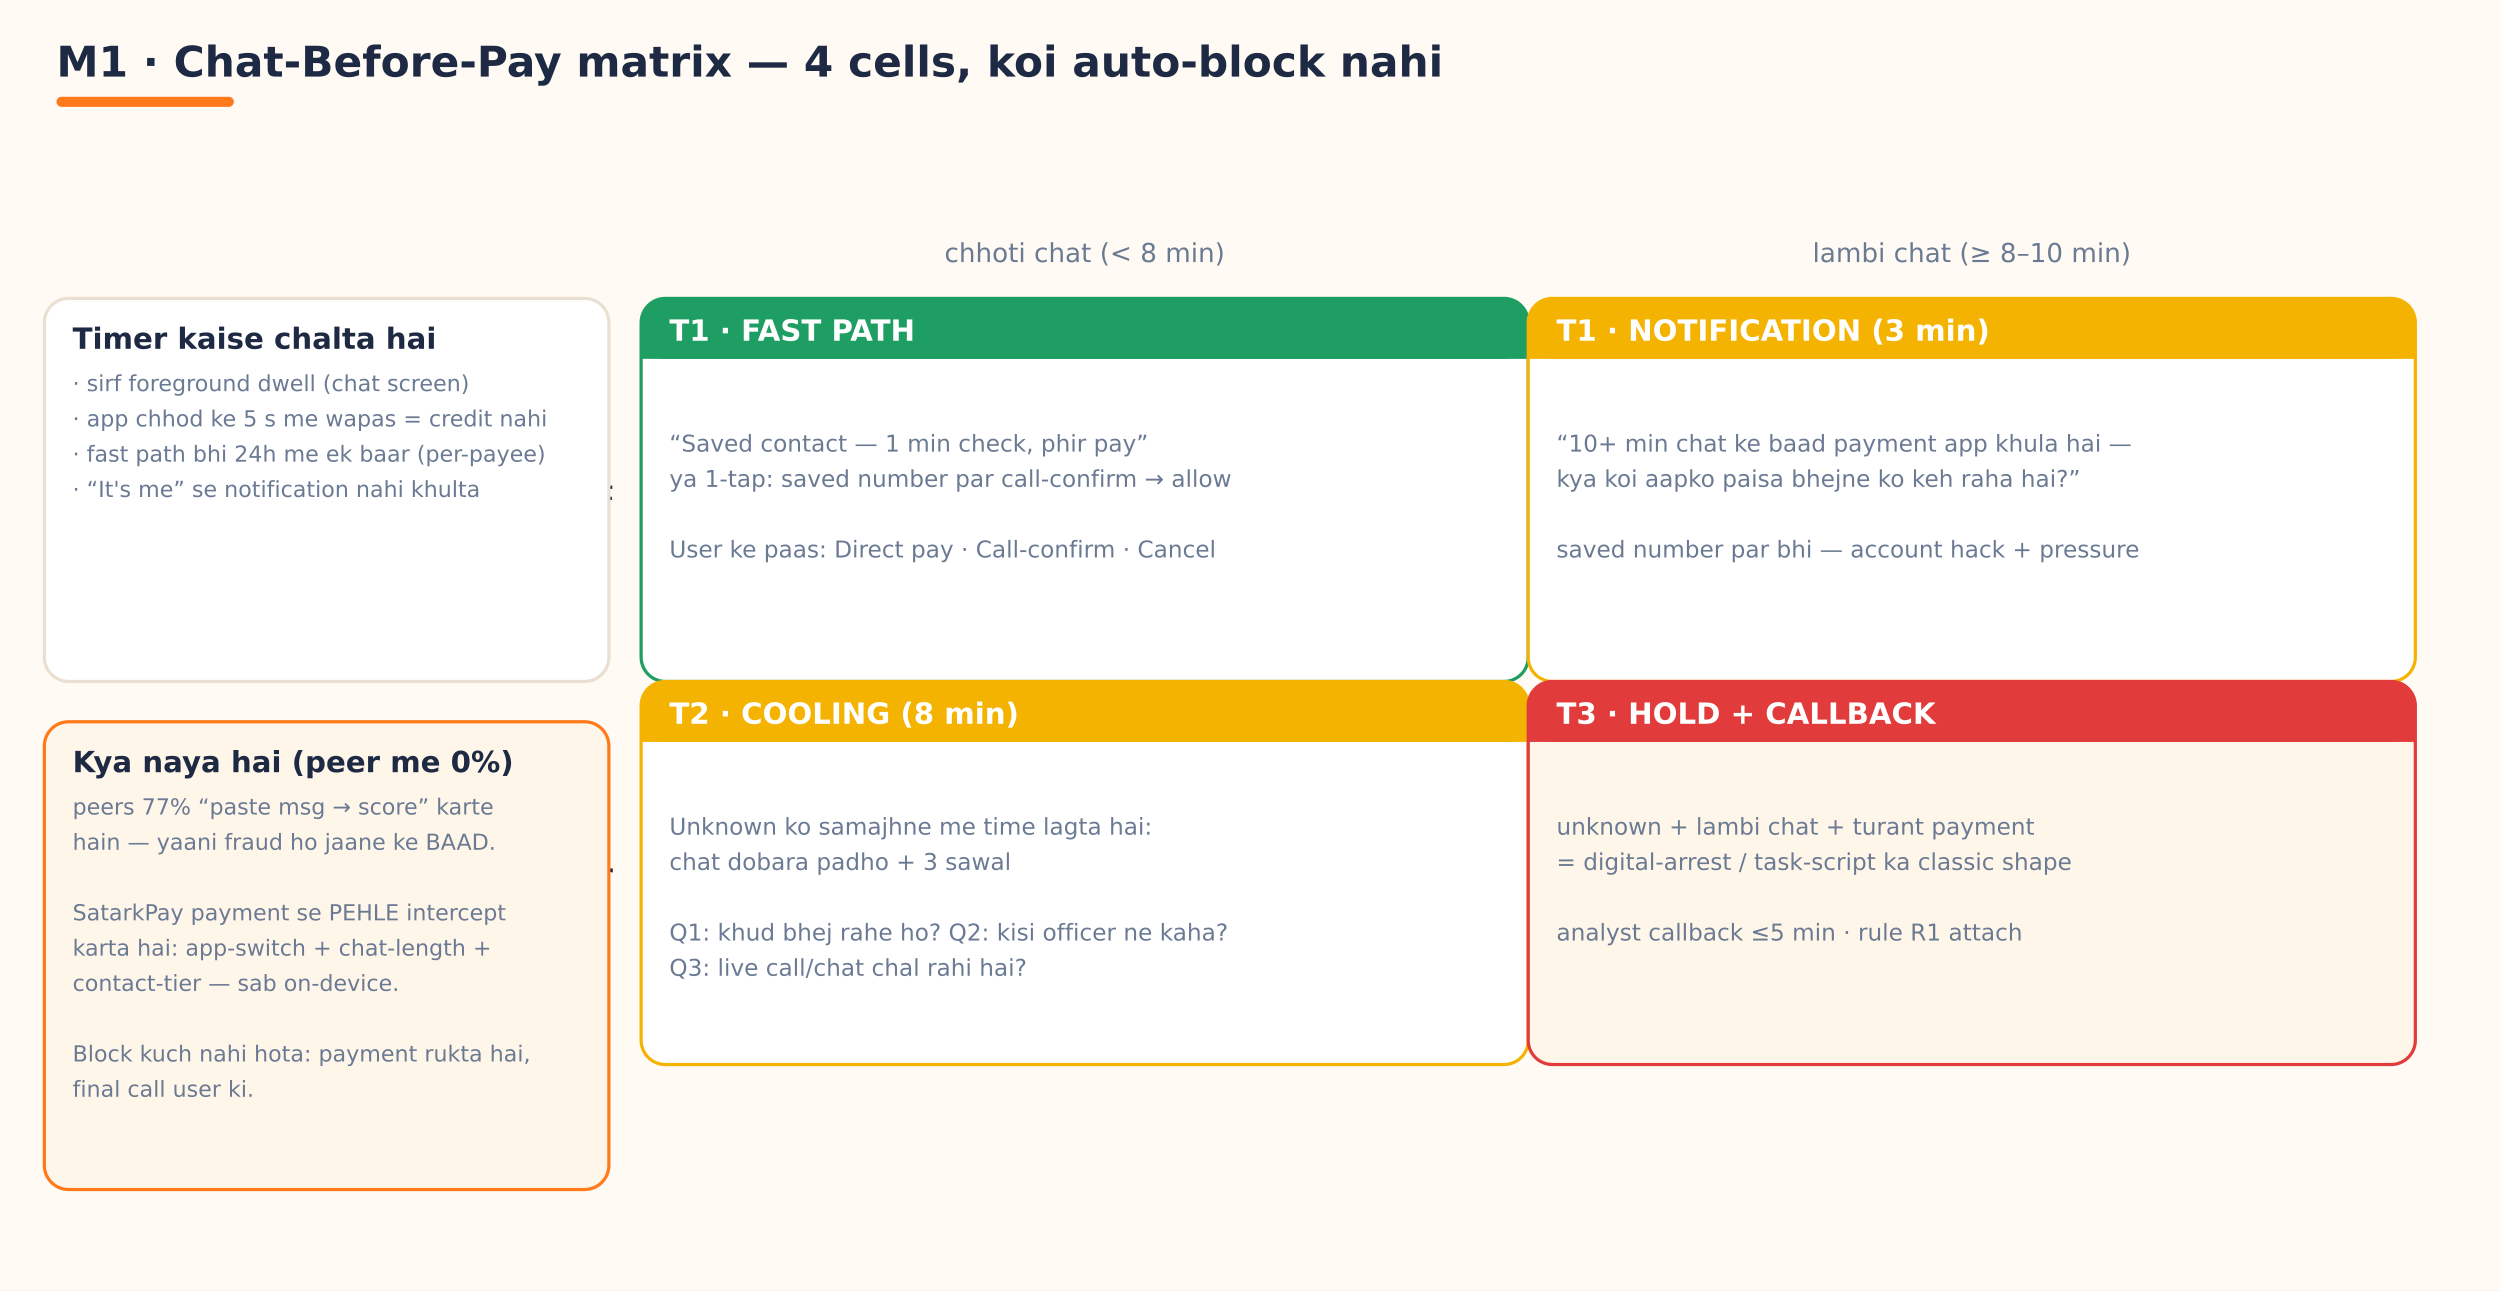
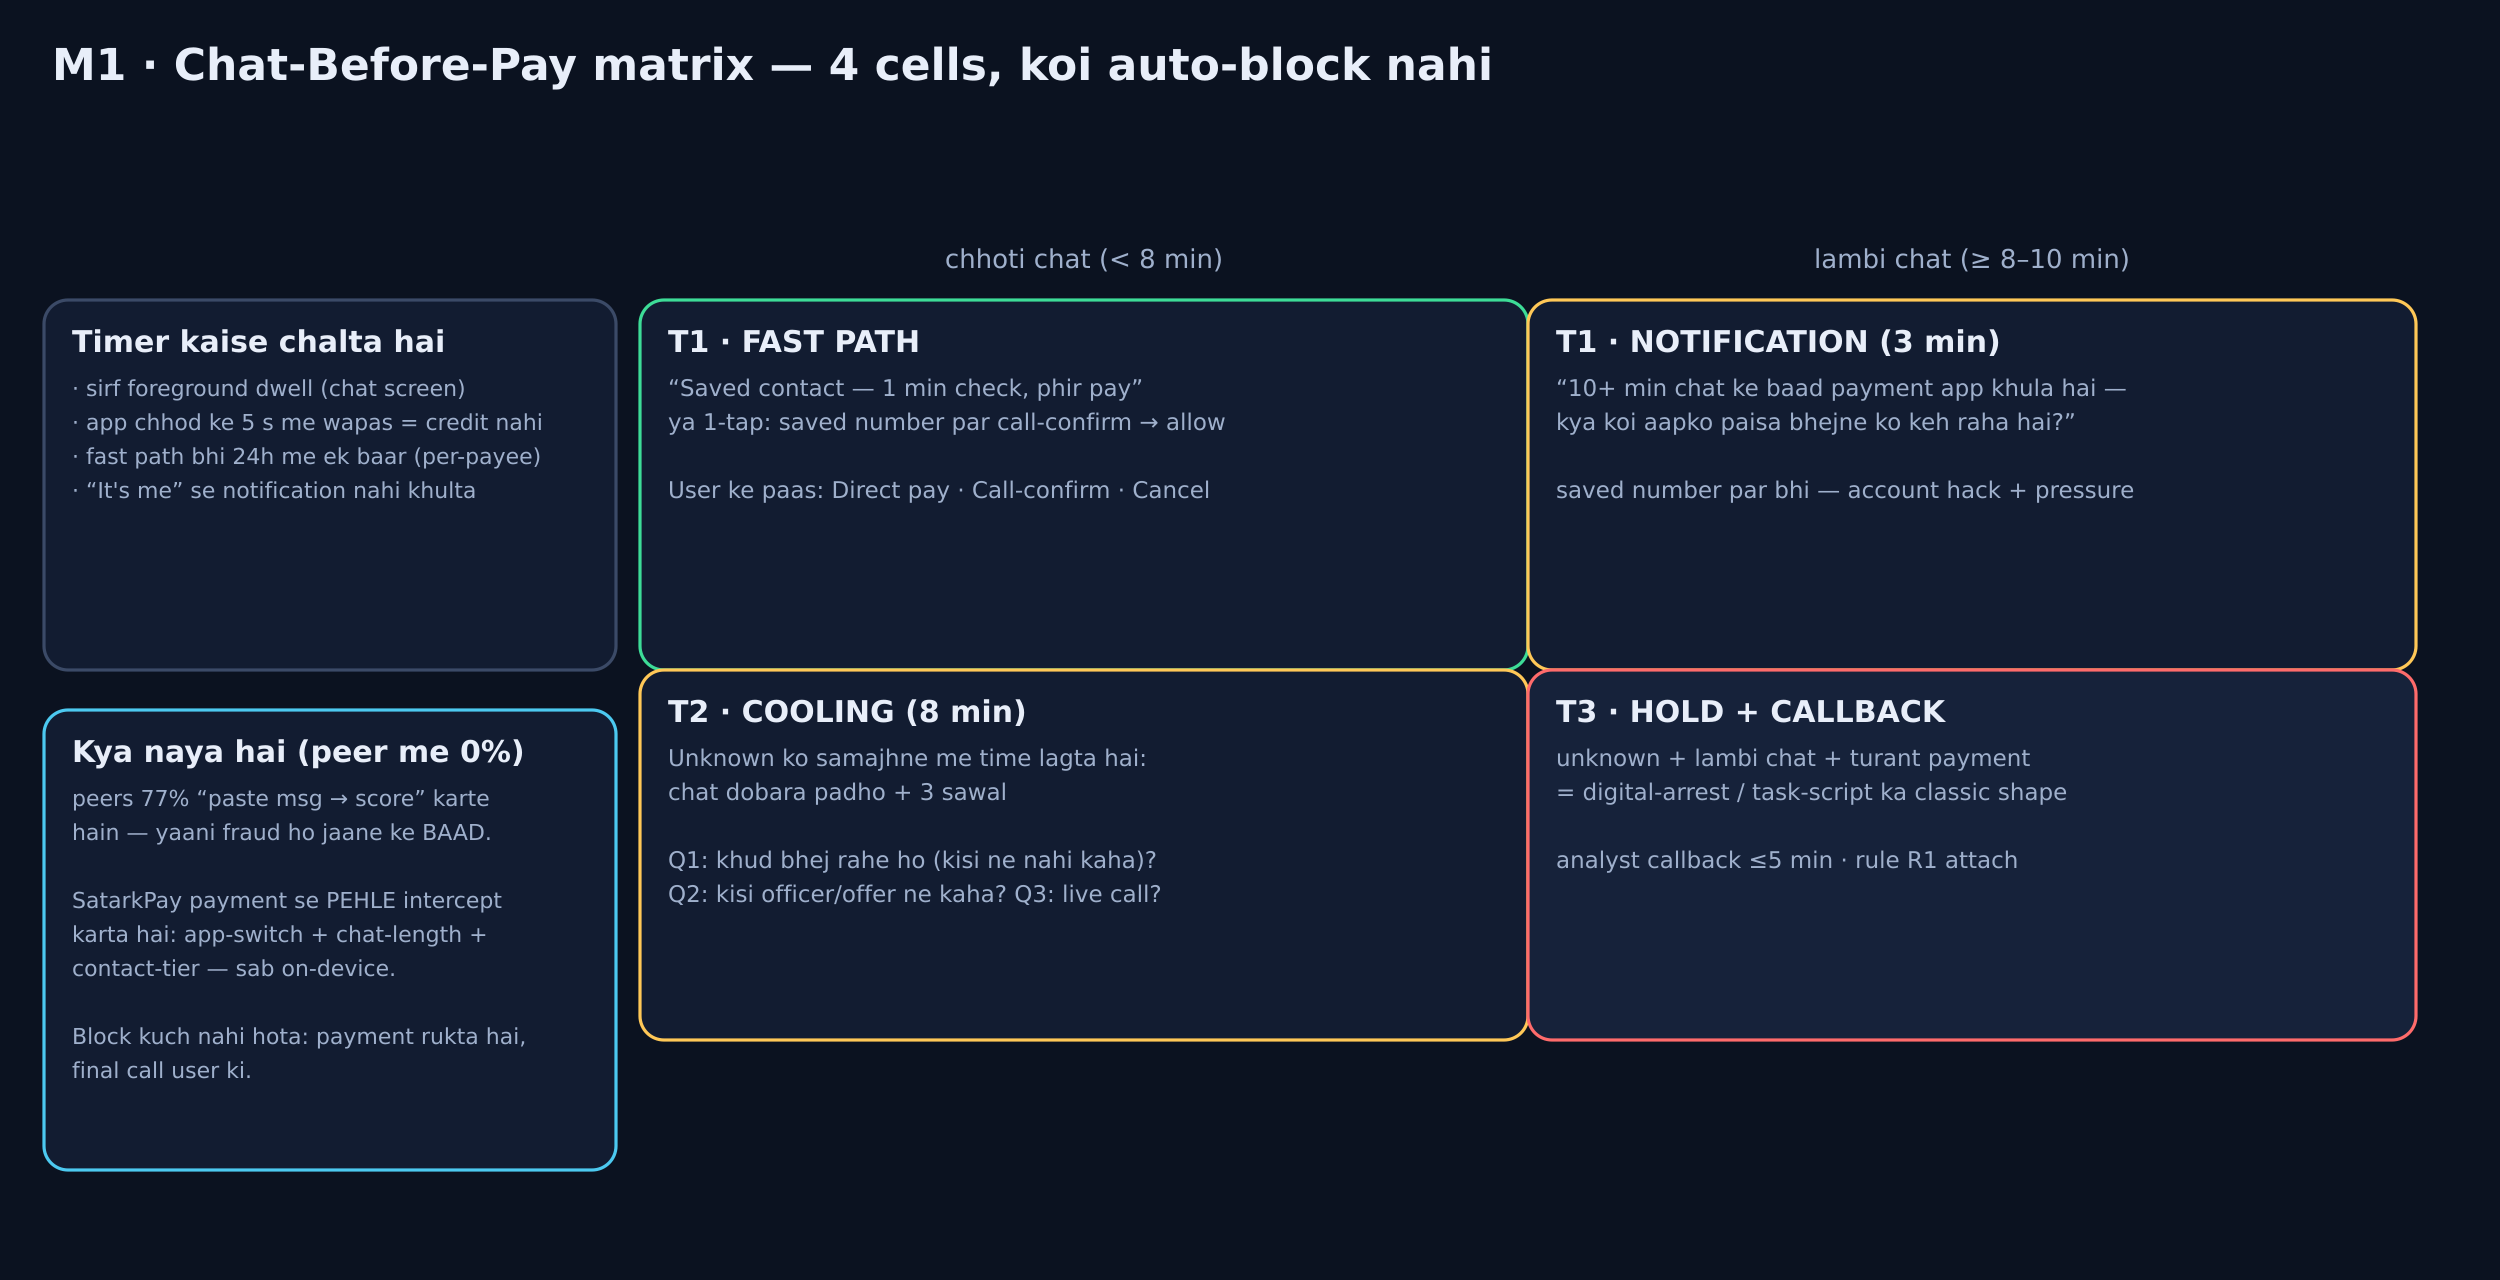
- <svg xmlns="http://www.w3.org/2000/svg" width="1240" height="640" viewBox="0 0 1240 640">
-   <rect width="1240" height="640" fill="#FFFBF4" />
-   <style>text{font-family:'DejaVu Sans', 'Noto Sans', system-ui, sans-serif;} .t{fill:#1E2A44} .d{fill:#6B7A93} .a{fill:#FF7A1A} .k{fill:#1E9E63} .w{fill:#F5B301} .r{fill:#E23B3B} .i{fill:#3B5BDB} .te{fill:#0E9F8F}</style>
-   <text x="28" y="38" class="t" font-size="21" font-weight="bold">M1 · Chat-Before-Pay matrix — 4 cells, koi auto-block nahi</text>
-   <rect x="28" y="48" width="88" height="5" rx="2.5" fill="#FF7A1A" />
+ <svg xmlns="http://www.w3.org/2000/svg" width="1250" height="640" viewBox="0 0 1250 640">
+   <rect width="1250" height="640" fill="#0B1220" />
+   <style>text{font-family:'DejaVu Sans', 'Noto Sans', system-ui, sans-serif;} .t{fill:#E8EEF9} .d{fill:#9FB0CC} .a{fill:#4CC9F0} .k{fill:#3DDC97} .w{fill:#FFC857} .r{fill:#FF6B6B}</style>
+   <text x="26" y="40" class="t" font-size="22" font-weight="bold">M1 · Chat-Before-Pay matrix — 4 cells, koi auto-block nahi</text>
  <defs>
    <marker id="ah" viewBox="0 0 10 10" refX="9" refY="5" markerWidth="7" markerHeight="7" orient="auto-start-reverse">
-       <path d="M 0 0 L 10 5 L 0 10 z" fill="#FF7A1A" />
+       <path d="M 0 0 L 10 5 L 0 10 z" fill="#9FB0CC" />
+     </marker>
+     <marker id="ahA" viewBox="0 0 10 10" refX="9" refY="5" markerWidth="7" markerHeight="7" orient="auto-start-reverse">
+       <path d="M 0 0 L 10 5 L 0 10 z" fill="#4CC9F0" />
    </marker>
  </defs>
-   <text x="538" y="130" class="d" font-size="13" text-anchor="middle">chhoti chat (&lt; 8 min)</text>
-   <text x="978" y="130" class="d" font-size="13" text-anchor="middle">lambi chat (≥ 8–10 min)</text>
-   <text x="304" y="248" class="t" font-size="13" text-anchor="end" font-weight="bold">SAVED contact</text>
-   <text x="304" y="438" class="t" font-size="13" text-anchor="end" font-weight="bold">UNKNOWN number</text>
-   <rect x="318" y="148" width="440" height="190" rx="12" fill="#FFFFFF" stroke="#1E9E63" stroke-width="1.6" />
-   <rect x="318" y="148" width="440" height="30" rx="12" fill="#1E9E63" />
-   <rect x="318" y="168" width="440" height="10" fill="#1E9E63" />
-   <text x="332" y="169" fill="#FFFFFF" font-size="14.5" font-weight="bold">T1 · FAST PATH</text>
-   <text x="332" y="224.0" class="d" font-size="11.5">“Saved contact — 1 min check, phir pay”</text>
-   <text x="332" y="241.5" class="d" font-size="11.5">ya 1-tap: saved number par call-confirm → allow</text>
-   <text x="332" y="259.0" class="d" font-size="11.5" />
-   <text x="332" y="276.5" class="d" font-size="11.5">User ke paas: Direct pay · Call-confirm · Cancel</text>
-   <rect x="758" y="148" width="440" height="190" rx="12" fill="#FFFFFF" stroke="#F5B301" stroke-width="1.6" />
-   <rect x="758" y="148" width="440" height="30" rx="12" fill="#F5B301" />
-   <rect x="758" y="168" width="440" height="10" fill="#F5B301" />
-   <text x="772" y="169" fill="#FFFFFF" font-size="14.5" font-weight="bold">T1 · NOTIFICATION (3 min)</text>
-   <text x="772" y="224.0" class="d" font-size="11.5">“10+ min chat ke baad payment app khula hai —</text>
-   <text x="772" y="241.5" class="d" font-size="11.5">kya koi aapko paisa bhejne ko keh raha hai?”</text>
-   <text x="772" y="259.0" class="d" font-size="11.5" />
-   <text x="772" y="276.5" class="d" font-size="11.5">saved number par bhi — account hack + pressure</text>
-   <rect x="318" y="338" width="440" height="190" rx="12" fill="#FFFFFF" stroke="#F5B301" stroke-width="1.6" />
-   <rect x="318" y="338" width="440" height="30" rx="12" fill="#F5B301" />
-   <rect x="318" y="358" width="440" height="10" fill="#F5B301" />
-   <text x="332" y="359" fill="#FFFFFF" font-size="14.5" font-weight="bold">T2 · COOLING (8 min)</text>
-   <text x="332" y="414.0" class="d" font-size="11.5">Unknown ko samajhne me time lagta hai:</text>
-   <text x="332" y="431.5" class="d" font-size="11.5">chat dobara padho + 3 sawal</text>
-   <text x="332" y="449.0" class="d" font-size="11.5" />
-   <text x="332" y="466.5" class="d" font-size="11.5">Q1: khud bhej rahe ho?  Q2: kisi officer ne kaha?</text>
-   <text x="332" y="484.0" class="d" font-size="11.5">Q3: live call/chat chal rahi hai?</text>
-   <rect x="758" y="338" width="440" height="190" rx="12" fill="#FFF6EA" stroke="#E23B3B" stroke-width="1.6" />
-   <rect x="758" y="338" width="440" height="30" rx="12" fill="#E23B3B" />
-   <rect x="758" y="358" width="440" height="10" fill="#E23B3B" />
-   <text x="772" y="359" fill="#FFFFFF" font-size="14.5" font-weight="bold">T3 · HOLD + CALLBACK</text>
-   <text x="772" y="414.0" class="d" font-size="11.5">unknown + lambi chat + turant payment</text>
-   <text x="772" y="431.5" class="d" font-size="11.5">= digital-arrest / task-script ka classic shape</text>
-   <text x="772" y="449.0" class="d" font-size="11.5" />
-   <text x="772" y="466.5" class="d" font-size="11.5">analyst callback ≤5 min · rule R1 attach</text>
-   <rect x="22" y="148" width="280" height="190" rx="12" fill="#FFFFFF" stroke="#EADFD0" stroke-width="1.6" />
-   <text x="36" y="173" fill="#1E2A44" font-size="14.5" font-weight="bold">Timer kaise chalta hai</text>
-   <text x="36" y="194.0" class="d" font-size="11">· sirf foreground dwell (chat screen)</text>
-   <text x="36" y="211.5" class="d" font-size="11">· app chhod ke 5 s me wapas = credit nahi</text>
-   <text x="36" y="229.0" class="d" font-size="11">· fast path bhi 24h me ek baar (per-payee)</text>
-   <text x="36" y="246.5" class="d" font-size="11">· “It's me” se notification nahi khulta</text>
-   <rect x="22" y="358" width="280" height="232" rx="12" fill="#FFF6EA" stroke="#FF7A1A" stroke-width="1.6" />
-   <text x="36" y="383" fill="#1E2A44" font-size="14.5" font-weight="bold">Kya naya hai (peer me 0%)</text>
-   <text x="36" y="404.0" class="d" font-size="11">peers 77% “paste msg → score” karte</text>
-   <text x="36" y="421.5" class="d" font-size="11">hain — yaani fraud ho jaane ke BAAD.</text>
-   <text x="36" y="439.0" class="d" font-size="11" />
-   <text x="36" y="456.5" class="d" font-size="11">SatarkPay payment se PEHLE intercept</text>
-   <text x="36" y="474.0" class="d" font-size="11">karta hai: app-switch + chat-length +</text>
-   <text x="36" y="491.5" class="d" font-size="11">contact-tier — sab on-device.</text>
-   <text x="36" y="509.0" class="d" font-size="11" />
-   <text x="36" y="526.5" class="d" font-size="11">Block kuch nahi hota: payment rukta hai,</text>
-   <text x="36" y="544.0" class="d" font-size="11">final call user ki.</text>
+   <text x="542" y="134" class="d" font-size="13" text-anchor="middle">chhoti chat (&lt; 8 min)</text>
+   <text x="986" y="134" class="d" font-size="13" text-anchor="middle">lambi chat (≥ 8–10 min)</text>
+   <text x="306" y="247" class="d" font-size="13" text-anchor="end">SAVED contact</text>
+   <text x="306" y="432" class="d" font-size="13" text-anchor="end">UNKNOWN number</text>
+   <rect x="320" y="150" width="444" height="185" rx="12" fill="#121C31" stroke="#3DDC97" stroke-width="1.6" />
+   <text x="334" y="176" fill="#E8EEF9" font-size="15" font-weight="bold">T1 · FAST PATH</text>
+   <text x="334" y="198" class="d" font-size="11.5">“Saved contact — 1 min check, phir pay”</text>
+   <text x="334" y="215" class="d" font-size="11.5">ya 1-tap: saved number par call-confirm → allow</text>
+   <text x="334" y="232" class="d" font-size="11.5" />
+   <text x="334" y="249" class="d" font-size="11.5">User ke paas: Direct pay · Call-confirm · Cancel</text>
+   <rect x="764" y="150" width="444" height="185" rx="12" fill="#121C31" stroke="#FFC857" stroke-width="1.6" />
+   <text x="778" y="176" fill="#E8EEF9" font-size="15" font-weight="bold">T1 · NOTIFICATION (3 min)</text>
+   <text x="778" y="198" class="d" font-size="11.5">“10+ min chat ke baad payment app khula hai —</text>
+   <text x="778" y="215" class="d" font-size="11.5">kya koi aapko paisa bhejne ko keh raha hai?”</text>
+   <text x="778" y="232" class="d" font-size="11.5" />
+   <text x="778" y="249" class="d" font-size="11.5">saved number par bhi — account hack + pressure</text>
+   <rect x="320" y="335" width="444" height="185" rx="12" fill="#121C31" stroke="#FFC857" stroke-width="1.6" />
+   <text x="334" y="361" fill="#E8EEF9" font-size="15" font-weight="bold">T2 · COOLING (8 min)</text>
+   <text x="334" y="383" class="d" font-size="11.5">Unknown ko samajhne me time lagta hai:</text>
+   <text x="334" y="400" class="d" font-size="11.5">chat dobara padho + 3 sawal</text>
+   <text x="334" y="417" class="d" font-size="11.5" />
+   <text x="334" y="434" class="d" font-size="11.5">Q1: khud bhej rahe ho (kisi ne nahi kaha)?</text>
+   <text x="334" y="451" class="d" font-size="11.5">Q2: kisi officer/offer ne kaha?  Q3: live call?</text>
+   <rect x="764" y="335" width="444" height="185" rx="12" fill="#16223a" stroke="#FF6B6B" stroke-width="1.6" />
+   <text x="778" y="361" fill="#E8EEF9" font-size="15" font-weight="bold">T3 · HOLD + CALLBACK</text>
+   <text x="778" y="383" class="d" font-size="11.5">unknown + lambi chat + turant payment</text>
+   <text x="778" y="400" class="d" font-size="11.5">= digital-arrest / task-script ka classic shape</text>
+   <text x="778" y="417" class="d" font-size="11.5" />
+   <text x="778" y="434" class="d" font-size="11.5">analyst callback ≤5 min · rule R1 attach</text>
+   <rect x="22" y="150" width="286" height="185" rx="12" fill="#121C31" stroke="#3b4a67" stroke-width="1.6" />
+   <text x="36" y="176" fill="#E8EEF9" font-size="15" font-weight="bold">Timer kaise chalta hai</text>
+   <text x="36" y="198" class="d" font-size="11">· sirf foreground dwell (chat screen)</text>
+   <text x="36" y="215" class="d" font-size="11">· app chhod ke 5 s me wapas = credit nahi</text>
+   <text x="36" y="232" class="d" font-size="11">· fast path bhi 24h me ek baar (per-payee)</text>
+   <text x="36" y="249" class="d" font-size="11">· “It's me” se notification nahi khulta</text>
+   <rect x="22" y="355" width="286" height="230" rx="12" fill="#121C31" stroke="#4CC9F0" stroke-width="1.6" />
+   <text x="36" y="381" fill="#E8EEF9" font-size="15" font-weight="bold">Kya naya hai (peer me 0%)</text>
+   <text x="36" y="403" class="d" font-size="11">peers 77% “paste msg → score” karte</text>
+   <text x="36" y="420" class="d" font-size="11">hain — yaani fraud ho jaane ke BAAD.</text>
+   <text x="36" y="437" class="d" font-size="11" />
+   <text x="36" y="454" class="d" font-size="11">SatarkPay payment se PEHLE intercept</text>
+   <text x="36" y="471" class="d" font-size="11">karta hai: app-switch + chat-length +</text>
+   <text x="36" y="488" class="d" font-size="11">contact-tier — sab on-device.</text>
+   <text x="36" y="505" class="d" font-size="11" />
+   <text x="36" y="522" class="d" font-size="11">Block kuch nahi hota: payment rukta hai,</text>
+   <text x="36" y="539" class="d" font-size="11">final call user ki.</text>
</svg>
